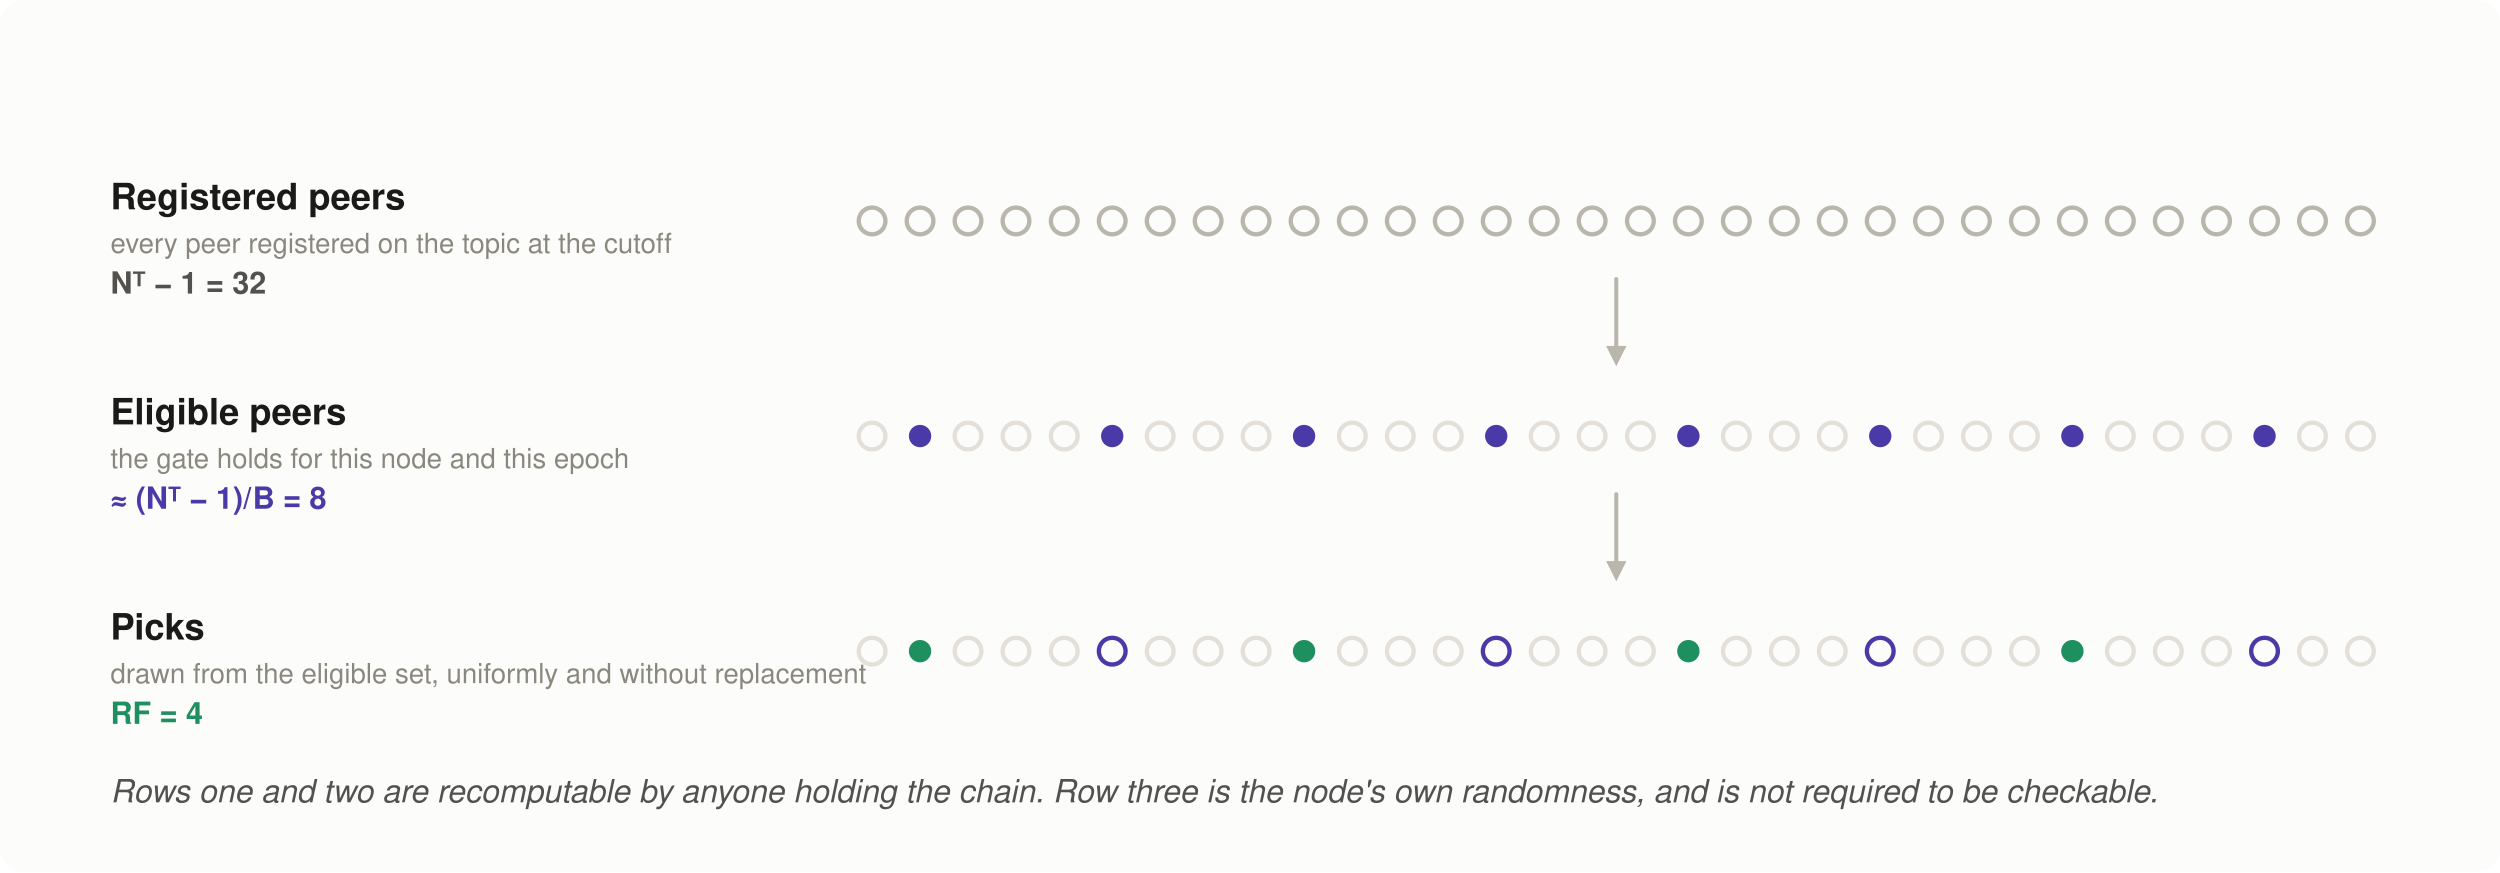
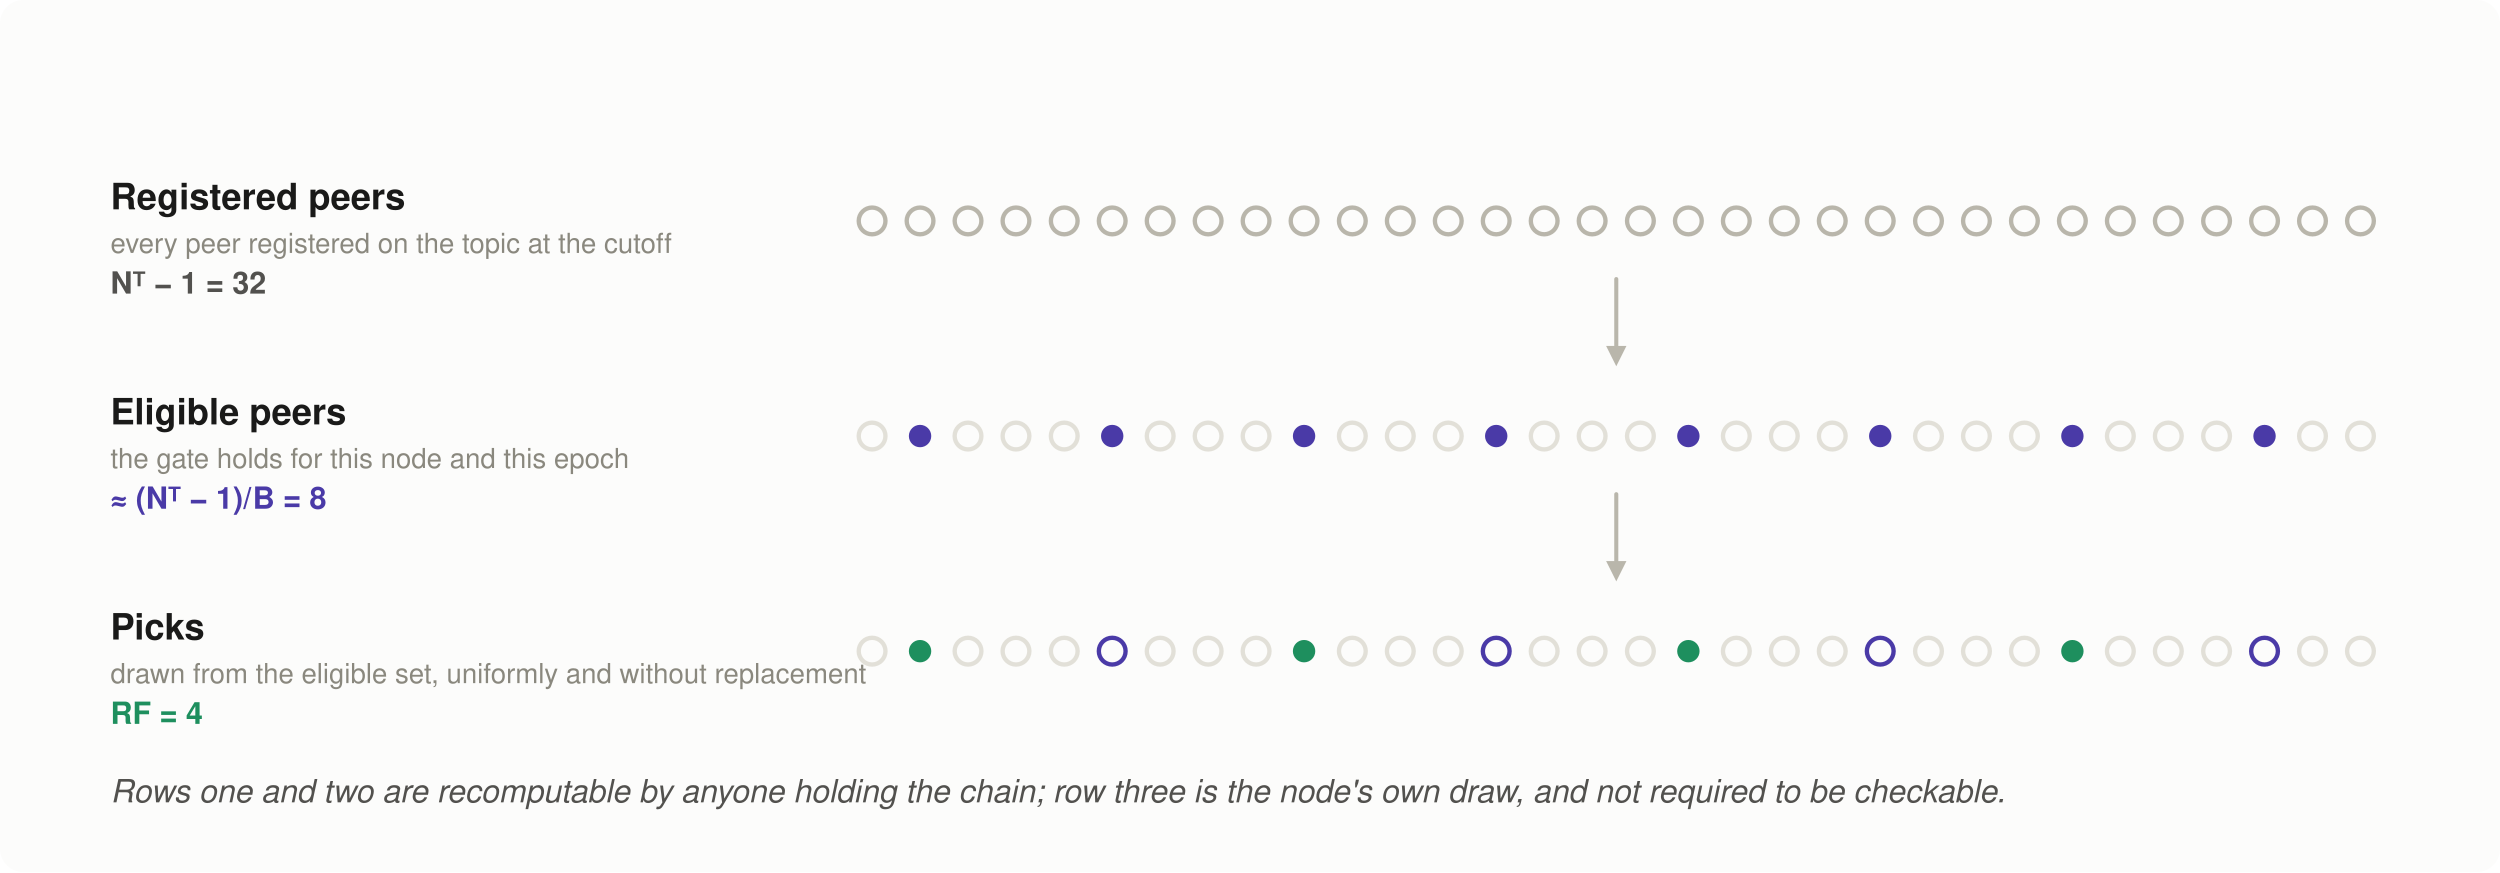
<svg xmlns="http://www.w3.org/2000/svg" viewBox="0 0 860 300" width="860" height="300" role="img" aria-labelledby="t d">
  <rect width="860" height="300" rx="8" fill="#fcfcfb" />
  <text x="38.0" y="72.0" font-size="12.5" fill="#1a1a19" font-family="-apple-system,BlinkMacSystemFont,Segoe UI,Helvetica,Arial,sans-serif" font-weight="600">Registered peers</text>
  <text x="38.0" y="87.0" font-size="9.5" fill="#8a887e" font-family="-apple-system,BlinkMacSystemFont,Segoe UI,Helvetica,Arial,sans-serif">every peer registered on the topic at the cutoff</text>
  <text x="38.0" y="101.0" font-size="10.5" fill="#52514e" font-family="-apple-system,BlinkMacSystemFont,Segoe UI,Helvetica,Arial,sans-serif" font-weight="600">Nᵀ − 1 = 32</text>
  <circle cx="300.0" cy="76.0" r="4.6" fill="#fcfcfb" stroke="#b9b6ab" stroke-width="1.5" />
  <circle cx="316.5" cy="76.0" r="4.6" fill="#fcfcfb" stroke="#b9b6ab" stroke-width="1.5" />
  <circle cx="333.0" cy="76.0" r="4.6" fill="#fcfcfb" stroke="#b9b6ab" stroke-width="1.5" />
  <circle cx="349.5" cy="76.0" r="4.6" fill="#fcfcfb" stroke="#b9b6ab" stroke-width="1.5" />
  <circle cx="366.1" cy="76.0" r="4.6" fill="#fcfcfb" stroke="#b9b6ab" stroke-width="1.5" />
  <circle cx="382.6" cy="76.0" r="4.6" fill="#fcfcfb" stroke="#b9b6ab" stroke-width="1.5" />
  <circle cx="399.1" cy="76.0" r="4.6" fill="#fcfcfb" stroke="#b9b6ab" stroke-width="1.5" />
  <circle cx="415.6" cy="76.0" r="4.6" fill="#fcfcfb" stroke="#b9b6ab" stroke-width="1.5" />
  <circle cx="432.1" cy="76.0" r="4.6" fill="#fcfcfb" stroke="#b9b6ab" stroke-width="1.5" />
  <circle cx="448.6" cy="76.0" r="4.6" fill="#fcfcfb" stroke="#b9b6ab" stroke-width="1.5" />
  <circle cx="465.2" cy="76.0" r="4.6" fill="#fcfcfb" stroke="#b9b6ab" stroke-width="1.5" />
  <circle cx="481.7" cy="76.0" r="4.6" fill="#fcfcfb" stroke="#b9b6ab" stroke-width="1.5" />
  <circle cx="498.2" cy="76.0" r="4.6" fill="#fcfcfb" stroke="#b9b6ab" stroke-width="1.5" />
  <circle cx="514.7" cy="76.0" r="4.6" fill="#fcfcfb" stroke="#b9b6ab" stroke-width="1.5" />
  <circle cx="531.2" cy="76.0" r="4.6" fill="#fcfcfb" stroke="#b9b6ab" stroke-width="1.5" />
  <circle cx="547.7" cy="76.0" r="4.6" fill="#fcfcfb" stroke="#b9b6ab" stroke-width="1.5" />
  <circle cx="564.3" cy="76.0" r="4.6" fill="#fcfcfb" stroke="#b9b6ab" stroke-width="1.5" />
  <circle cx="580.8" cy="76.0" r="4.6" fill="#fcfcfb" stroke="#b9b6ab" stroke-width="1.5" />
  <circle cx="597.3" cy="76.0" r="4.6" fill="#fcfcfb" stroke="#b9b6ab" stroke-width="1.5" />
  <circle cx="613.8" cy="76.0" r="4.6" fill="#fcfcfb" stroke="#b9b6ab" stroke-width="1.5" />
  <circle cx="630.3" cy="76.0" r="4.6" fill="#fcfcfb" stroke="#b9b6ab" stroke-width="1.5" />
  <circle cx="646.8" cy="76.0" r="4.6" fill="#fcfcfb" stroke="#b9b6ab" stroke-width="1.5" />
  <circle cx="663.4" cy="76.0" r="4.6" fill="#fcfcfb" stroke="#b9b6ab" stroke-width="1.5" />
  <circle cx="679.9" cy="76.0" r="4.6" fill="#fcfcfb" stroke="#b9b6ab" stroke-width="1.5" />
  <circle cx="696.4" cy="76.0" r="4.6" fill="#fcfcfb" stroke="#b9b6ab" stroke-width="1.5" />
  <circle cx="712.9" cy="76.0" r="4.6" fill="#fcfcfb" stroke="#b9b6ab" stroke-width="1.5" />
  <circle cx="729.4" cy="76.0" r="4.6" fill="#fcfcfb" stroke="#b9b6ab" stroke-width="1.5" />
  <circle cx="745.9" cy="76.0" r="4.6" fill="#fcfcfb" stroke="#b9b6ab" stroke-width="1.5" />
  <circle cx="762.5" cy="76.0" r="4.6" fill="#fcfcfb" stroke="#b9b6ab" stroke-width="1.5" />
  <circle cx="779.0" cy="76.0" r="4.6" fill="#fcfcfb" stroke="#b9b6ab" stroke-width="1.5" />
  <circle cx="795.5" cy="76.0" r="4.6" fill="#fcfcfb" stroke="#b9b6ab" stroke-width="1.5" />
  <circle cx="812.0" cy="76.0" r="4.6" fill="#fcfcfb" stroke="#b9b6ab" stroke-width="1.5" />
  <line x1="556.0" y1="96.0" x2="556.0" y2="119.0" stroke="#b9b6ab" stroke-width="1.4" stroke-linecap="round" />
  <polygon points="556.0,126.0 552.5,119.0 559.5,119.0" fill="#b9b6ab" />
  <text x="38.0" y="146.0" font-size="12.5" fill="#1a1a19" font-family="-apple-system,BlinkMacSystemFont,Segoe UI,Helvetica,Arial,sans-serif" font-weight="600">Eligible peers</text>
  <text x="38.0" y="161.0" font-size="9.5" fill="#8a887e" font-family="-apple-system,BlinkMacSystemFont,Segoe UI,Helvetica,Arial,sans-serif">the gate holds for this node and this epoch</text>
  <text x="38.0" y="175.0" font-size="10.5" fill="#4a3aa7" font-family="-apple-system,BlinkMacSystemFont,Segoe UI,Helvetica,Arial,sans-serif" font-weight="600">≈ (Nᵀ − 1)/B = 8</text>
  <circle cx="300.0" cy="150.0" r="4.6" fill="#fcfcfb" stroke="#e2e0d8" stroke-width="1.5" />
  <circle cx="316.5" cy="150.0" r="4.6" fill="#4a3aa7" stroke="#fcfcfb" stroke-width="1.5" />
  <circle cx="333.0" cy="150.0" r="4.6" fill="#fcfcfb" stroke="#e2e0d8" stroke-width="1.5" />
  <circle cx="349.5" cy="150.0" r="4.6" fill="#fcfcfb" stroke="#e2e0d8" stroke-width="1.5" />
  <circle cx="366.1" cy="150.0" r="4.6" fill="#fcfcfb" stroke="#e2e0d8" stroke-width="1.5" />
  <circle cx="382.6" cy="150.0" r="4.6" fill="#4a3aa7" stroke="#fcfcfb" stroke-width="1.5" />
  <circle cx="399.1" cy="150.0" r="4.6" fill="#fcfcfb" stroke="#e2e0d8" stroke-width="1.5" />
  <circle cx="415.6" cy="150.0" r="4.6" fill="#fcfcfb" stroke="#e2e0d8" stroke-width="1.5" />
  <circle cx="432.1" cy="150.0" r="4.6" fill="#fcfcfb" stroke="#e2e0d8" stroke-width="1.5" />
  <circle cx="448.6" cy="150.0" r="4.6" fill="#4a3aa7" stroke="#fcfcfb" stroke-width="1.5" />
  <circle cx="465.2" cy="150.0" r="4.6" fill="#fcfcfb" stroke="#e2e0d8" stroke-width="1.5" />
  <circle cx="481.7" cy="150.0" r="4.6" fill="#fcfcfb" stroke="#e2e0d8" stroke-width="1.5" />
  <circle cx="498.2" cy="150.0" r="4.6" fill="#fcfcfb" stroke="#e2e0d8" stroke-width="1.5" />
  <circle cx="514.7" cy="150.0" r="4.6" fill="#4a3aa7" stroke="#fcfcfb" stroke-width="1.5" />
  <circle cx="531.2" cy="150.0" r="4.6" fill="#fcfcfb" stroke="#e2e0d8" stroke-width="1.5" />
  <circle cx="547.7" cy="150.0" r="4.6" fill="#fcfcfb" stroke="#e2e0d8" stroke-width="1.5" />
  <circle cx="564.3" cy="150.0" r="4.6" fill="#fcfcfb" stroke="#e2e0d8" stroke-width="1.5" />
  <circle cx="580.8" cy="150.0" r="4.6" fill="#4a3aa7" stroke="#fcfcfb" stroke-width="1.5" />
  <circle cx="597.3" cy="150.0" r="4.6" fill="#fcfcfb" stroke="#e2e0d8" stroke-width="1.5" />
  <circle cx="613.8" cy="150.0" r="4.6" fill="#fcfcfb" stroke="#e2e0d8" stroke-width="1.5" />
  <circle cx="630.3" cy="150.0" r="4.6" fill="#fcfcfb" stroke="#e2e0d8" stroke-width="1.5" />
  <circle cx="646.8" cy="150.0" r="4.6" fill="#4a3aa7" stroke="#fcfcfb" stroke-width="1.5" />
  <circle cx="663.4" cy="150.0" r="4.6" fill="#fcfcfb" stroke="#e2e0d8" stroke-width="1.5" />
  <circle cx="679.9" cy="150.0" r="4.6" fill="#fcfcfb" stroke="#e2e0d8" stroke-width="1.5" />
  <circle cx="696.4" cy="150.0" r="4.6" fill="#fcfcfb" stroke="#e2e0d8" stroke-width="1.5" />
  <circle cx="712.9" cy="150.0" r="4.6" fill="#4a3aa7" stroke="#fcfcfb" stroke-width="1.5" />
  <circle cx="729.4" cy="150.0" r="4.6" fill="#fcfcfb" stroke="#e2e0d8" stroke-width="1.5" />
  <circle cx="745.9" cy="150.0" r="4.6" fill="#fcfcfb" stroke="#e2e0d8" stroke-width="1.5" />
  <circle cx="762.5" cy="150.0" r="4.6" fill="#fcfcfb" stroke="#e2e0d8" stroke-width="1.5" />
  <circle cx="779.0" cy="150.0" r="4.6" fill="#4a3aa7" stroke="#fcfcfb" stroke-width="1.5" />
  <circle cx="795.5" cy="150.0" r="4.6" fill="#fcfcfb" stroke="#e2e0d8" stroke-width="1.5" />
  <circle cx="812.0" cy="150.0" r="4.6" fill="#fcfcfb" stroke="#e2e0d8" stroke-width="1.5" />
  <line x1="556.0" y1="170.0" x2="556.0" y2="193.0" stroke="#b9b6ab" stroke-width="1.4" stroke-linecap="round" />
  <polygon points="556.0,200.0 552.5,193.0 559.5,193.0" fill="#b9b6ab" />
  <text x="38.0" y="220.0" font-size="12.5" fill="#1a1a19" font-family="-apple-system,BlinkMacSystemFont,Segoe UI,Helvetica,Arial,sans-serif" font-weight="600">Picks</text>
  <text x="38.0" y="235.0" font-size="9.5" fill="#8a887e" font-family="-apple-system,BlinkMacSystemFont,Segoe UI,Helvetica,Arial,sans-serif">drawn from the eligible set, uniformly and without replacement</text>
  <text x="38.0" y="249.0" font-size="10.5" fill="#1e8f5e" font-family="-apple-system,BlinkMacSystemFont,Segoe UI,Helvetica,Arial,sans-serif" font-weight="600">RF = 4</text>
  <circle cx="300.0" cy="224.0" r="4.6" fill="#fcfcfb" stroke="#e2e0d8" stroke-width="1.5" />
  <circle cx="316.5" cy="224.0" r="4.6" fill="#1e8f5e" stroke="#fcfcfb" stroke-width="1.5" />
  <circle cx="333.0" cy="224.0" r="4.6" fill="#fcfcfb" stroke="#e2e0d8" stroke-width="1.5" />
  <circle cx="349.5" cy="224.0" r="4.6" fill="#fcfcfb" stroke="#e2e0d8" stroke-width="1.5" />
  <circle cx="366.1" cy="224.0" r="4.6" fill="#fcfcfb" stroke="#e2e0d8" stroke-width="1.5" />
  <circle cx="382.6" cy="224.0" r="4.6" fill="#fcfcfb" stroke="#4a3aa7" stroke-width="1.5" />
  <circle cx="399.1" cy="224.0" r="4.6" fill="#fcfcfb" stroke="#e2e0d8" stroke-width="1.5" />
  <circle cx="415.6" cy="224.0" r="4.6" fill="#fcfcfb" stroke="#e2e0d8" stroke-width="1.5" />
  <circle cx="432.1" cy="224.0" r="4.6" fill="#fcfcfb" stroke="#e2e0d8" stroke-width="1.5" />
  <circle cx="448.6" cy="224.0" r="4.6" fill="#1e8f5e" stroke="#fcfcfb" stroke-width="1.5" />
  <circle cx="465.2" cy="224.0" r="4.6" fill="#fcfcfb" stroke="#e2e0d8" stroke-width="1.5" />
  <circle cx="481.7" cy="224.0" r="4.6" fill="#fcfcfb" stroke="#e2e0d8" stroke-width="1.5" />
  <circle cx="498.2" cy="224.0" r="4.6" fill="#fcfcfb" stroke="#e2e0d8" stroke-width="1.5" />
  <circle cx="514.7" cy="224.0" r="4.6" fill="#fcfcfb" stroke="#4a3aa7" stroke-width="1.5" />
  <circle cx="531.2" cy="224.0" r="4.6" fill="#fcfcfb" stroke="#e2e0d8" stroke-width="1.5" />
  <circle cx="547.7" cy="224.0" r="4.6" fill="#fcfcfb" stroke="#e2e0d8" stroke-width="1.5" />
  <circle cx="564.3" cy="224.0" r="4.6" fill="#fcfcfb" stroke="#e2e0d8" stroke-width="1.5" />
  <circle cx="580.8" cy="224.0" r="4.6" fill="#1e8f5e" stroke="#fcfcfb" stroke-width="1.5" />
  <circle cx="597.3" cy="224.0" r="4.6" fill="#fcfcfb" stroke="#e2e0d8" stroke-width="1.5" />
  <circle cx="613.8" cy="224.0" r="4.6" fill="#fcfcfb" stroke="#e2e0d8" stroke-width="1.5" />
  <circle cx="630.3" cy="224.0" r="4.6" fill="#fcfcfb" stroke="#e2e0d8" stroke-width="1.5" />
  <circle cx="646.8" cy="224.0" r="4.6" fill="#fcfcfb" stroke="#4a3aa7" stroke-width="1.5" />
  <circle cx="663.4" cy="224.0" r="4.6" fill="#fcfcfb" stroke="#e2e0d8" stroke-width="1.5" />
  <circle cx="679.9" cy="224.0" r="4.6" fill="#fcfcfb" stroke="#e2e0d8" stroke-width="1.5" />
  <circle cx="696.4" cy="224.0" r="4.6" fill="#fcfcfb" stroke="#e2e0d8" stroke-width="1.5" />
  <circle cx="712.9" cy="224.0" r="4.6" fill="#1e8f5e" stroke="#fcfcfb" stroke-width="1.5" />
  <circle cx="729.4" cy="224.0" r="4.6" fill="#fcfcfb" stroke="#e2e0d8" stroke-width="1.5" />
  <circle cx="745.9" cy="224.0" r="4.6" fill="#fcfcfb" stroke="#e2e0d8" stroke-width="1.5" />
  <circle cx="762.5" cy="224.0" r="4.6" fill="#fcfcfb" stroke="#e2e0d8" stroke-width="1.5" />
  <circle cx="779.0" cy="224.0" r="4.6" fill="#fcfcfb" stroke="#4a3aa7" stroke-width="1.5" />
  <circle cx="795.5" cy="224.0" r="4.6" fill="#fcfcfb" stroke="#e2e0d8" stroke-width="1.5" />
  <circle cx="812.0" cy="224.0" r="4.6" fill="#fcfcfb" stroke="#e2e0d8" stroke-width="1.5" />
-   <text x="38.0" y="276.0" font-size="11" fill="#52514e" font-family="-apple-system,BlinkMacSystemFont,Segoe UI,Helvetica,Arial,sans-serif" font-style="italic">Rows one and two are recomputable by anyone holding the chain. Row three is the node's own randomness, and is not required to be checkable.</text>
+   <text x="38.0" y="276.0" font-size="11" fill="#52514e" font-family="-apple-system,BlinkMacSystemFont,Segoe UI,Helvetica,Arial,sans-serif" font-style="italic">Rows one and two are recomputable by anyone holding the chain; row three is the node's own draw, and not required to be checkable.</text>
</svg>
